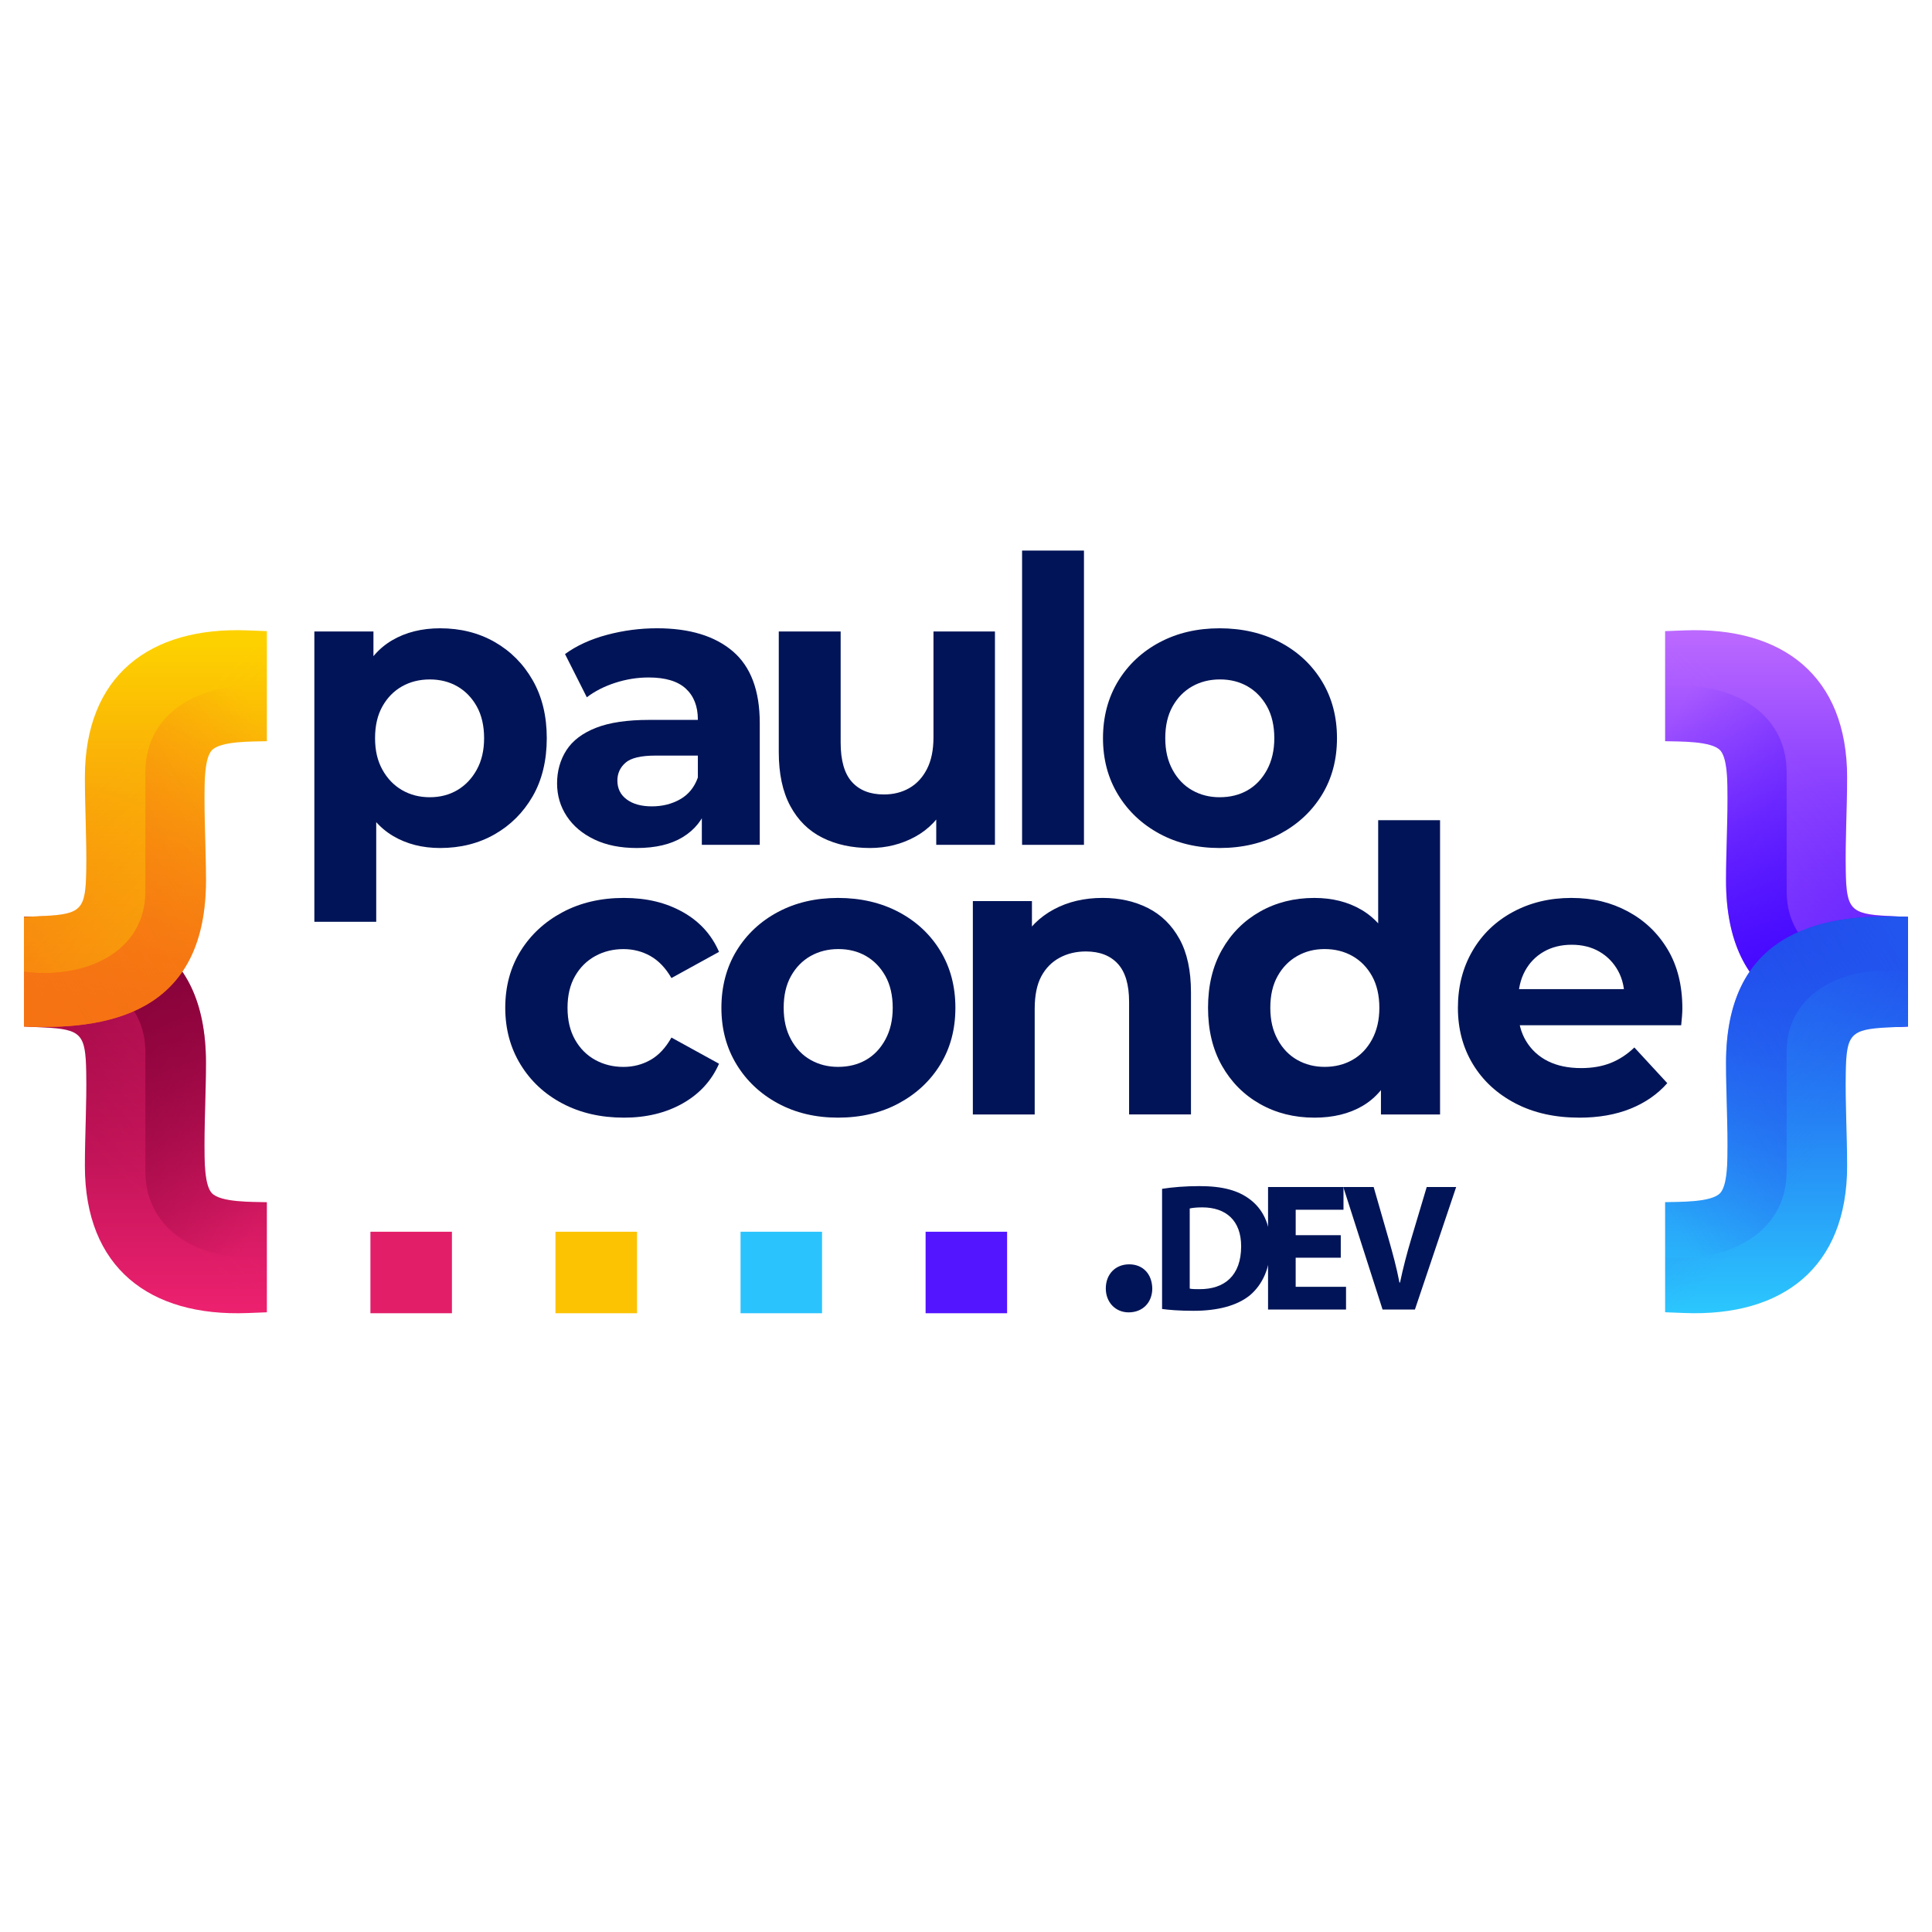
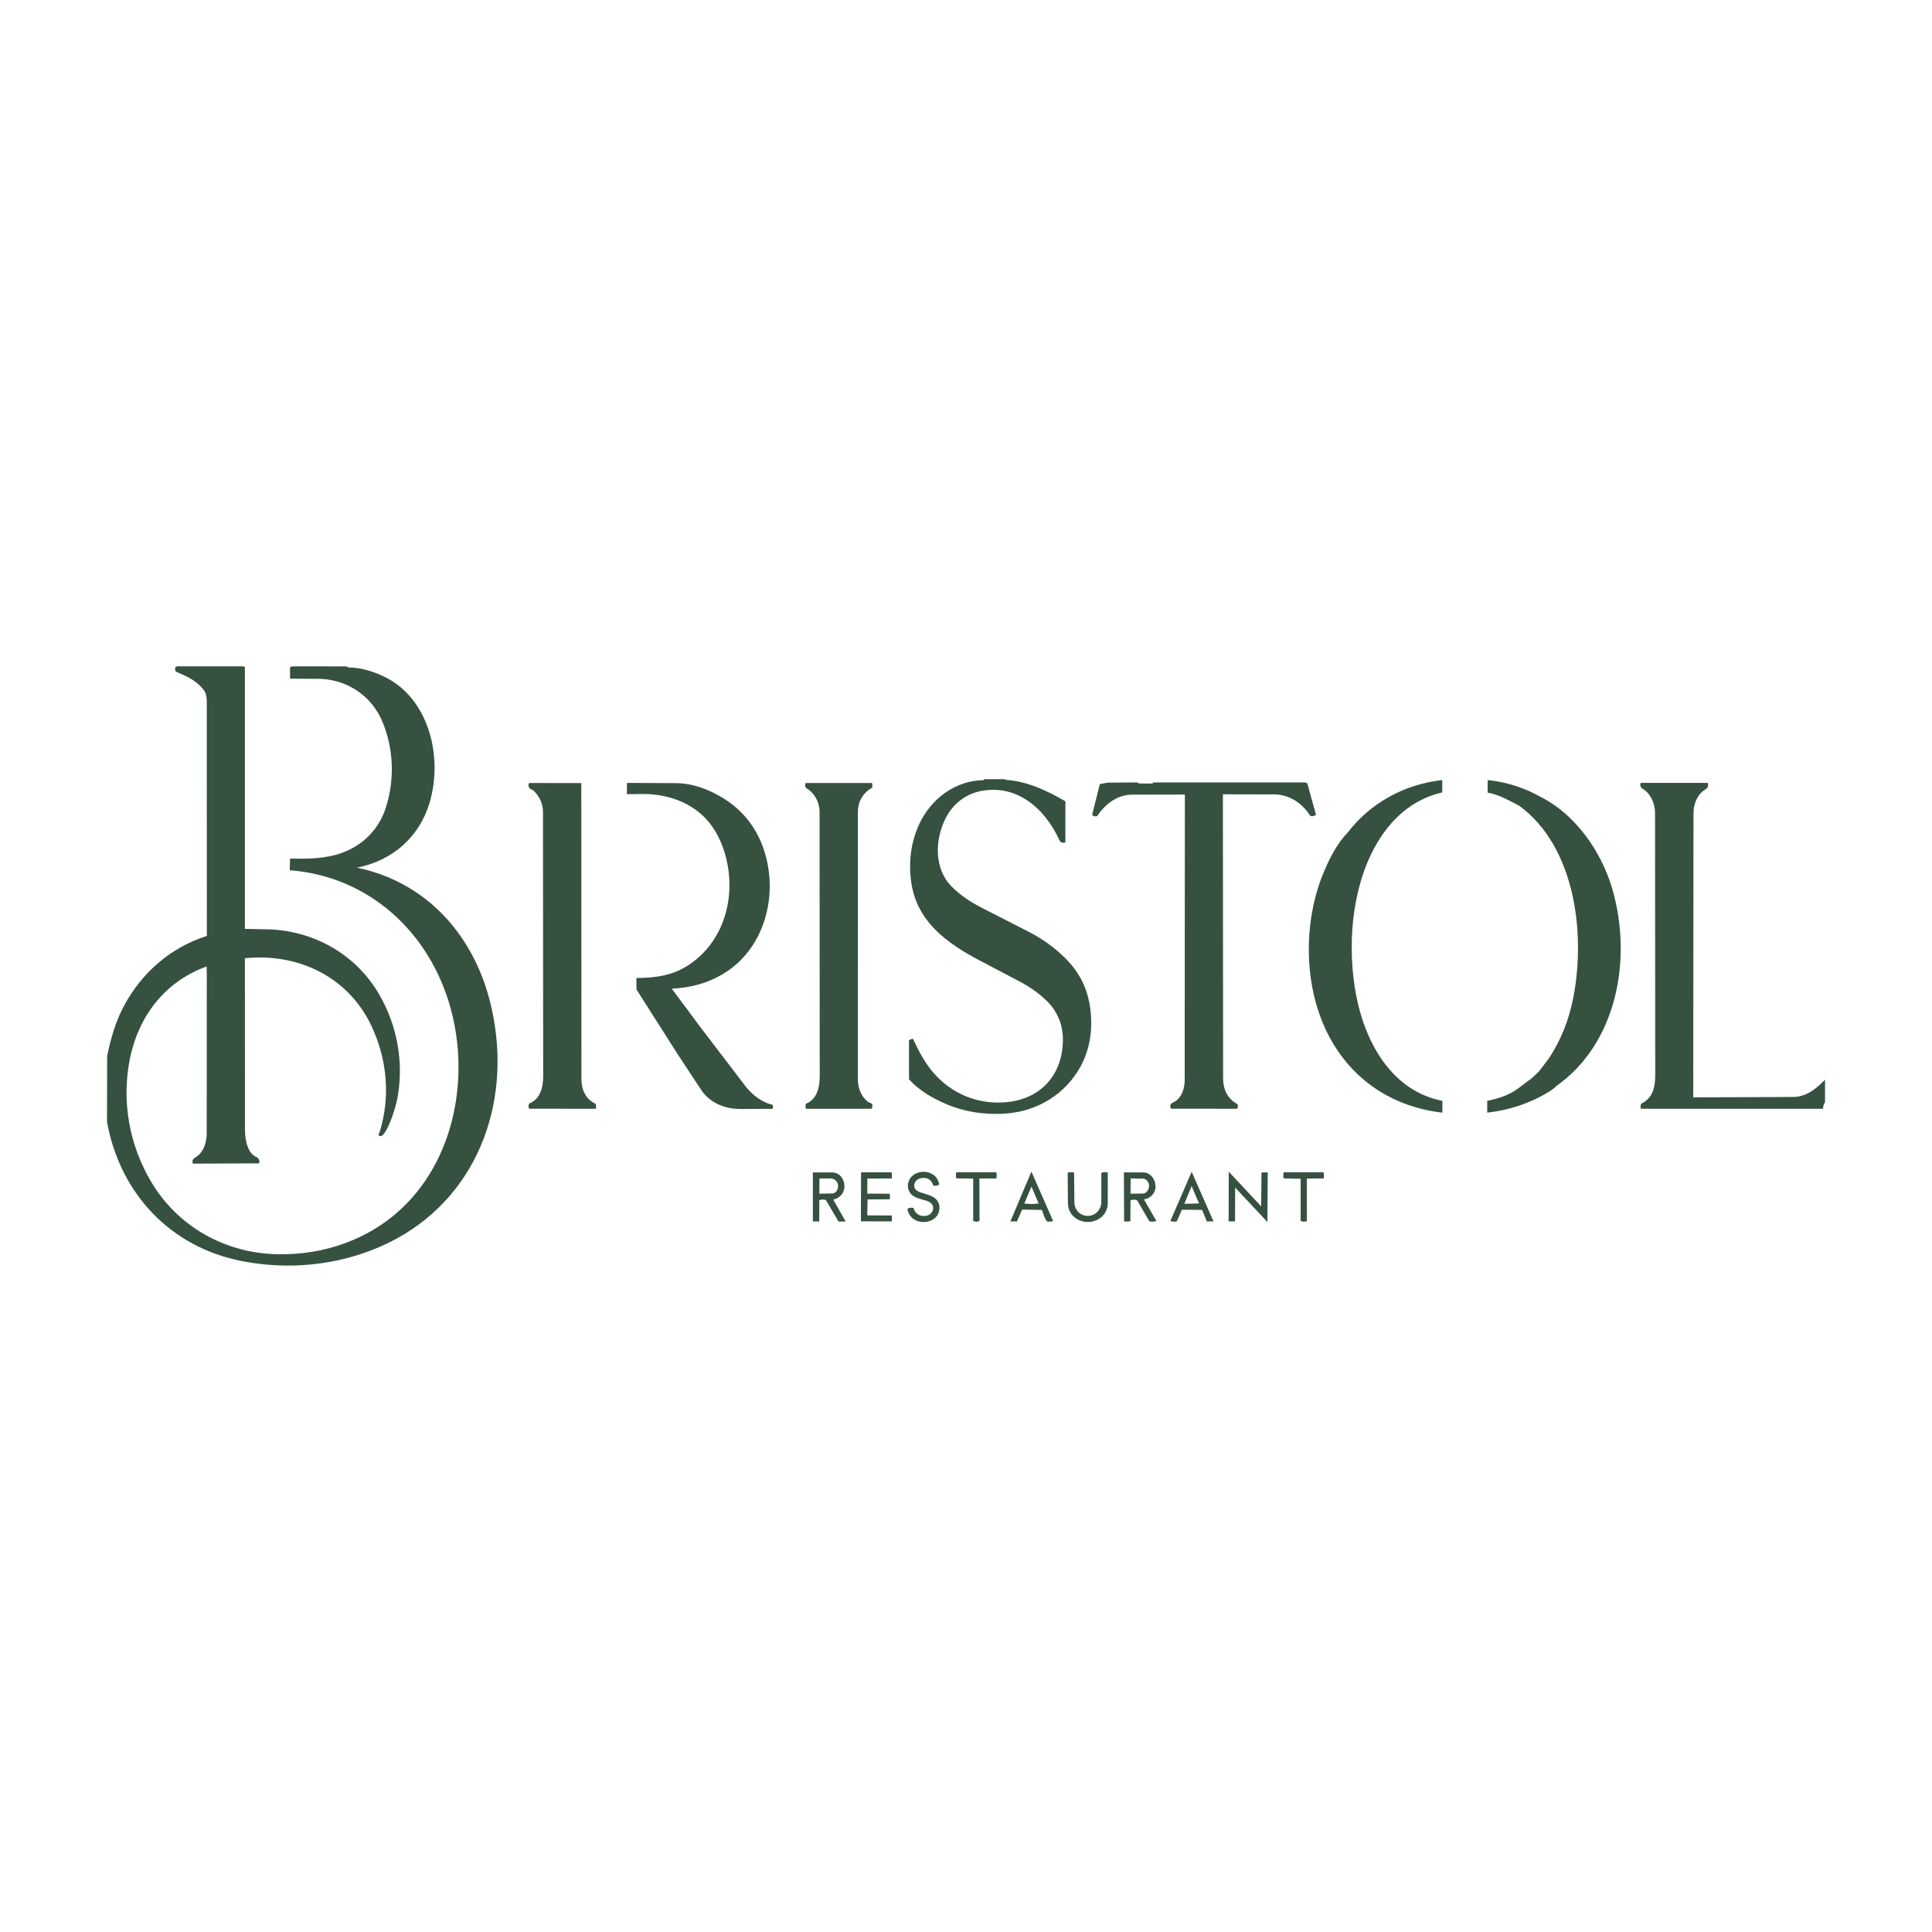
- <svg xmlns="http://www.w3.org/2000/svg" xmlns:xlink="http://www.w3.org/1999/xlink" id="Layer_1" data-name="Layer 1" viewBox="0 0 1080 1080">
+ <svg xmlns="http://www.w3.org/2000/svg" id="Layer_1" data-name="Layer 1" viewBox="0 0 1080 1080">
  <defs>
    <style>
      .cls-1 {
-         mask: url(#mask);
-       }
- 
-       .cls-2 {
-         fill: #f67313;
-       }
- 
-       .cls-2, .cls-3, .cls-4, .cls-5, .cls-6, .cls-7, .cls-8, .cls-9 {
-         fill-rule: evenodd;
-       }
- 
-       .cls-10 {
-         fill: #2bc3fd;
-       }
- 
-       .cls-11 {
-         fill: url(#linear-gradient-8);
-       }
- 
-       .cls-12 {
-         fill: url(#linear-gradient-7);
-       }
- 
-       .cls-13 {
-         fill: url(#linear-gradient-5);
-       }
- 
-       .cls-14 {
-         fill: url(#linear-gradient-6);
-       }
- 
-       .cls-15 {
-         fill: url(#linear-gradient-9);
-       }
- 
-       .cls-16 {
-         fill: url(#linear-gradient-4);
-       }
- 
-       .cls-17 {
-         fill: url(#linear-gradient-3);
-       }
- 
-       .cls-18 {
-         fill: url(#linear-gradient-2);
-       }
- 
-       .cls-19 {
-         fill: url(#linear-gradient);
-       }
- 
-       .cls-20 {
-         mask: url(#mask-2);
-       }
- 
-       .cls-21 {
-         mask: url(#mask-3);
-       }
- 
-       .cls-22 {
-         mask: url(#mask-4);
-       }
- 
-       .cls-23 {
-         mask: url(#mask-5);
-       }
- 
-       .cls-24 {
-         mask: url(#mask-7);
-       }
- 
-       .cls-25 {
-         mask: url(#mask-6);
-       }
- 
-       .cls-26 {
-         mask: url(#mask-1);
-       }
- 
-       .cls-3 {
-         fill: #830037;
-       }
- 
-       .cls-4 {
-         fill: #2684f5;
-       }
- 
-       .cls-27 {
-         clip-path: url(#clippath-1);
-       }
- 
-       .cls-28 {
-         clip-path: url(#clippath-3);
-       }
- 
-       .cls-29 {
-         clip-path: url(#clippath-2);
-       }
- 
-       .cls-30 {
-         fill: #fcc303;
-       }
- 
-       .cls-31 {
-         clip-rule: evenodd;
-         fill: none;
-       }
- 
-       .cls-32 {
-         fill: url(#linear-gradient-10);
-       }
- 
-       .cls-33 {
-         fill: url(#linear-gradient-11);
-       }
- 
-       .cls-34 {
-         fill: url(#linear-gradient-12);
-       }
- 
-       .cls-5 {
-         fill: #eb206e;
-       }
- 
-       .cls-35 {
-         fill: #e31e69;
-       }
- 
-       .cls-36 {
-         fill: #001457;
-       }
- 
-       .cls-6 {
-         fill: #25e;
-       }
- 
-       .cls-7 {
-         fill: #4004ff;
-       }
- 
-       .cls-8 {
-         fill: #b866ff;
-       }
- 
-       .cls-37 {
-         fill: #5314ff;
-       }
- 
-       .cls-38 {
-         clip-path: url(#clippath);
-       }
- 
-       .cls-9 {
-         fill: #fdd000;
+         fill: #365140;
      }
    </style>
-     <clipPath id="clippath">
-       <path class="cls-31" d="M13.39,512.58v61.22l11.08.54c21.22,1.01,23.33,3.87,23.74,25.06.31,17.34-.76,34.99-.76,52.42,0,56.82,36.12,84.32,90.96,82.18l10.77-.42v-61.54c-7.82-.23-26.04.25-30.86-5.17-3.61-4.06-3.85-15.16-3.97-20.22-.31-17.33.78-34.99.78-52.42,0-69.46-47.42-84.28-101.74-81.65" />
-     </clipPath>
-     <linearGradient id="linear-gradient" x1="998.71" y1="586.36" x2="998.71" y2="366.56" gradientTransform="translate(1080 1100.66) rotate(-180)" gradientUnits="userSpaceOnUse">
-       <stop offset="0" stop-color="#820036" />
-       <stop offset="1" stop-color="#ed216f" />
-     </linearGradient>
-     <linearGradient id="linear-gradient-2" x1="740.9" y1="1001.93" x2="920.65" y2="822.18" gradientTransform="translate(983.99 1478.39) rotate(-180)" gradientUnits="userSpaceOnUse">
-       <stop offset="0" stop-color="#fff" />
-       <stop offset="1" stop-color="#000" />
-     </linearGradient>
-     <mask id="mask" x="13.39" y="542.42" width="135.79" height="191.69" maskUnits="userSpaceOnUse">
-       <rect class="cls-18" x="13.39" y="542.42" width="135.79" height="191.69" />
-     </mask>
-     <linearGradient id="linear-gradient-3" x1="993.4" y1="920.9" x2="821.92" y2="821.96" gradientTransform="translate(983.99 1476.31) rotate(-180)" xlink:href="#linear-gradient-2" />
-     <mask id="mask-1" x="13.39" y="512.29" width="135.79" height="190.9" maskUnits="userSpaceOnUse">
-       <rect class="cls-17" x="13.39" y="512.29" width="135.79" height="190.9" />
-     </mask>
-     <clipPath id="clippath-1">
-       <path class="cls-31" d="M13.39,573.8v-61.22l11.08-.54c21.22-1.01,23.33-3.88,23.74-25.05.31-17.34-.76-35-.76-52.42,0-56.83,36.12-84.33,90.96-82.18l10.77.42v61.53c-7.82.23-26.04-.25-30.86,5.17-3.61,4.05-3.85,15.16-3.97,20.2-.31,17.34.78,35,.78,52.42,0,69.47-47.42,84.29-101.74,81.65" />
-     </clipPath>
-     <linearGradient id="linear-gradient-4" x1="998.71" y1="526.59" x2="998.71" y2="742.19" gradientTransform="translate(1080 1100.66) rotate(-180)" gradientUnits="userSpaceOnUse">
-       <stop offset="0" stop-color="#f56b15" />
-       <stop offset="1" stop-color="#fdd100" />
-     </linearGradient>
-     <linearGradient id="linear-gradient-5" x1="740.86" y1="855.46" x2="920.61" y2="1035.06" gradientTransform="translate(983.99 1465.28) rotate(-180)" xlink:href="#linear-gradient-2" />
-     <mask id="mask-2" x="13.39" y="352.27" width="135.79" height="191.68" maskUnits="userSpaceOnUse">
-       <rect class="cls-13" x="13.39" y="352.27" width="135.79" height="191.68" />
-     </mask>
-     <linearGradient id="linear-gradient-6" x1="993.42" y1="936.44" x2="821.93" y2="1035.39" gradientTransform="translate(983.99 1467.41) rotate(-180)" xlink:href="#linear-gradient-2" />
-     <mask id="mask-3" x="13.39" y="383.18" width="135.79" height="190.91" maskUnits="userSpaceOnUse">
-       <rect class="cls-14" x="13.39" y="383.18" width="135.79" height="190.91" />
-     </mask>
-     <clipPath id="clippath-2">
-       <path class="cls-31" d="M1066.61,573.8v-61.22l-11.09-.54c-21.23-1.02-23.34-3.88-23.73-25.06-.33-17.34.77-35,.77-52.41,0-56.83-36.12-84.33-90.97-82.18l-10.78.42v61.53c7.81.23,26.05-.25,30.87,5.17,3.61,4.05,3.86,15.16,3.95,20.2.33,17.34-.77,35-.77,52.42,0,69.47,47.43,84.29,101.74,81.65" />
-     </clipPath>
-     <linearGradient id="linear-gradient-7" x1="81.29" y1="526.45" x2="81.29" y2="747.71" gradientTransform="translate(1080 1100.66) rotate(-180)" gradientUnits="userSpaceOnUse">
-       <stop offset="0" stop-color="#3a00ff" />
-       <stop offset="1" stop-color="#bc69ff" />
-     </linearGradient>
-     <linearGradient id="linear-gradient-8" x1="219.24" y1="855.45" x2="39.47" y2="1035.07" gradientTransform="translate(1056.09 1465.28) rotate(-180)" xlink:href="#linear-gradient-2" />
-     <mask id="mask-4" x="930.81" y="352.26" width="135.79" height="191.69" maskUnits="userSpaceOnUse">
-       <rect class="cls-11" x="930.81" y="352.26" width="135.79" height="191.68" />
-     </mask>
-     <linearGradient id="linear-gradient-9" x1="-33.32" y1="936.45" x2="138.18" y2="1035.4" gradientTransform="translate(1056.09 1467.41) rotate(-180)" xlink:href="#linear-gradient-2" />
-     <mask id="mask-5" x="930.81" y="383.17" width="135.79" height="190.91" maskUnits="userSpaceOnUse">
-       <rect class="cls-15" x="930.81" y="383.18" width="135.79" height="190.91" />
-     </mask>
-     <clipPath id="clippath-3">
-       <path class="cls-31" d="M1066.61,512.58v61.22l-11.09.53c-21.23,1.01-23.34,3.88-23.73,25.06-.33,17.34.77,35,.77,52.42,0,56.82-36.12,84.32-90.97,82.17l-10.78-.42v-61.55c7.81-.23,26.05.26,30.87-5.16,3.61-4.06,3.86-15.17,3.95-20.22.33-17.34-.77-34.99-.77-52.42,0-69.46,47.43-84.3,101.74-81.65" />
-     </clipPath>
-     <linearGradient id="linear-gradient-10" x1="81.29" y1="613.64" x2="81.29" y2="350.17" gradientTransform="translate(1080 1100.66) rotate(-180)" gradientUnits="userSpaceOnUse">
-       <stop offset="0" stop-color="#1e27e8" />
-       <stop offset="1" stop-color="#2cd2ff" />
-     </linearGradient>
-     <linearGradient id="linear-gradient-11" x1="-33.32" y1="920.91" x2="138.17" y2="821.96" gradientTransform="translate(1056.09 1476.31) rotate(-180)" xlink:href="#linear-gradient-2" />
-     <mask id="mask-6" x="930.81" y="512.28" width="135.79" height="190.91" maskUnits="userSpaceOnUse">
-       <rect class="cls-33" x="930.81" y="512.28" width="135.79" height="190.91" />
-     </mask>
-     <linearGradient id="linear-gradient-12" x1="219.19" y1="1001.93" x2="39.43" y2="822.18" gradientTransform="translate(1056.09 1478.39) rotate(-180)" xlink:href="#linear-gradient-2" />
-     <mask id="mask-7" x="930.81" y="542.42" width="135.79" height="191.69" maskUnits="userSpaceOnUse">
-       <rect class="cls-34" x="930.81" y="542.42" width="135.79" height="191.69" />
-     </mask>
  </defs>
  <g>
-     <path class="cls-36" d="M175.73,515.28v-162.29h33.03v24.39l-.67,35.47,2.22,35.25v67.18h-34.59ZM246.01,474.04c-9.9,0-18.62-2.22-26.16-6.65-7.54-4.43-13.41-11.2-17.62-20.29s-6.32-20.58-6.32-34.47,2-25.57,5.99-34.59c3.99-9.01,9.79-15.74,17.4-20.17,7.61-4.43,16.52-6.65,26.72-6.65,11.38,0,21.54,2.55,30.48,7.65,8.94,5.1,16.04,12.23,21.28,21.39,5.24,9.17,7.87,19.95,7.87,32.37s-2.63,23.39-7.87,32.48c-5.25,9.09-12.34,16.18-21.28,21.28-8.94,5.1-19.1,7.65-30.48,7.65ZM240.25,445.66c5.76,0,10.9-1.33,15.41-3.99,4.51-2.66,8.13-6.46,10.86-11.42,2.73-4.95,4.1-10.83,4.1-17.62s-1.37-12.86-4.1-17.74c-2.74-4.88-6.36-8.61-10.86-11.2-4.51-2.58-9.64-3.88-15.41-3.88s-10.94,1.3-15.52,3.88c-4.58,2.59-8.24,6.32-10.97,11.2-2.74,4.88-4.1,10.79-4.1,17.74s1.36,12.67,4.1,17.62c2.73,4.95,6.39,8.76,10.97,11.42,4.58,2.66,9.75,3.99,15.52,3.99Z" />
-     <path class="cls-36" d="M355.97,474.04c-9.17,0-17.07-1.59-23.72-4.77-6.65-3.18-11.79-7.5-15.41-12.97-3.62-5.47-5.43-11.6-5.43-18.4s1.74-13.12,5.21-18.51c3.47-5.39,8.98-9.57,16.52-12.53,7.54-2.96,17.44-4.43,29.71-4.43h31.48v19.95h-27.93c-8.13,0-13.71,1.33-16.74,3.99-3.03,2.66-4.54,5.99-4.54,9.98,0,4.43,1.74,7.95,5.21,10.53,3.47,2.59,8.16,3.88,14.08,3.88s11.2-1.33,15.85-3.99c4.66-2.66,7.94-6.72,9.87-12.19l5.32,16.18c-2.52,7.39-7.09,13.12-13.75,17.18-6.65,4.07-15.22,6.1-25.72,6.1ZM392.33,472.27v-23.28l-2.22-5.1v-41.68c0-7.39-2.26-13.15-6.76-17.29-4.51-4.14-11.42-6.21-20.73-6.21-6.36,0-12.6,1-18.73,2.99-6.13,2-11.42,4.69-15.85,8.09l-12.19-24.17c6.5-4.73,14.33-8.31,23.5-10.75,9.16-2.44,18.47-3.66,27.93-3.66,18.18,0,32.29,4.29,42.35,12.86,10.05,8.57,15.08,21.95,15.08,40.13v68.06h-32.37Z" />
-     <path class="cls-36" d="M486.33,474.04c-10.05,0-18.92-1.92-26.6-5.76-7.69-3.84-13.67-9.75-17.96-17.74-4.29-7.98-6.43-18.03-6.43-30.15v-67.4h34.59v62.08c0,10.05,2.11,17.4,6.32,22.06,4.21,4.66,10.16,6.98,17.85,6.98,5.32,0,10.05-1.18,14.19-3.55,4.14-2.36,7.43-5.91,9.87-10.64,2.44-4.73,3.66-10.64,3.66-17.74v-59.19h34.36v119.28h-32.81v-33.03l5.99,9.75c-4.14,8.28-10.05,14.52-17.74,18.73-7.69,4.21-16.11,6.32-25.27,6.32Z" />
-     <path class="cls-36" d="M571.35,472.27v-164.5h34.59v164.5h-34.59Z" />
-     <path class="cls-36" d="M681.76,474.04c-12.56,0-23.76-2.66-33.59-7.98-9.83-5.32-17.55-12.6-23.17-21.84-5.62-9.24-8.42-19.77-8.42-31.59s2.81-22.58,8.42-31.81c5.62-9.23,13.34-16.48,23.17-21.73,9.83-5.24,21.02-7.87,33.59-7.87s24.02,2.63,33.92,7.87c9.9,5.25,17.66,12.49,23.28,21.73,5.62,9.24,8.42,19.84,8.42,31.81s-2.81,22.54-8.42,31.7c-5.62,9.17-13.38,16.41-23.28,21.73-9.9,5.32-21.21,7.98-33.92,7.98ZM681.76,445.66c5.91,0,11.12-1.29,15.63-3.88,4.51-2.58,8.13-6.39,10.86-11.42,2.73-5.02,4.1-10.94,4.1-17.74s-1.37-12.86-4.1-17.74c-2.74-4.88-6.36-8.61-10.86-11.2-4.51-2.58-9.64-3.88-15.41-3.88s-10.94,1.3-15.52,3.88c-4.58,2.59-8.24,6.32-10.97,11.2-2.74,4.88-4.1,10.79-4.1,17.74s1.36,12.71,4.1,17.74c2.73,5.03,6.39,8.83,10.97,11.42,4.58,2.59,9.68,3.88,15.3,3.88Z" />
+     <path class="cls-1" d="M497.45,670.4l-12.46.11-.17,8.89,13.7.05c.14,1.21.16,2.1-.1,3.33l-17.18-.05.1-27.39h17.16s.08,3.43.08,3.43l-13.74.04v8.42s12.58.08,12.58.08l.05,3.09Z" />
+     <path class="cls-1" d="M517.86,683c-5.37.72-9.78-2.14-10.62-7.26,1.12-.63,2.24-.76,3.46-.49.85,3.58,4.18,5.23,7.61,4.25,1.97-.56,3.3-2.27,3.33-4.1.06-5.15-7.62-4.01-11.67-7.25-2.39-1.92-2.97-5.07-2.04-7.74s3.24-4.48,6.18-5.11c5.22-1.12,10.16,1.69,10.92,6.9-1.07.62-2.76.93-3.39.39-.86-3-3.3-4.61-6.55-4.04-2.06.36-3.71,1.68-3.98,3.64-.7,5.12,6.92,4.27,11.31,7.45,2.67,1.93,3.35,5.17,2.21,8.4-.83,2.35-3.32,4.49-6.77,4.96Z" />
+     <path class="cls-1" d="M730.58,682.56c-1.3.54-2.67.45-3.51-.15v-23.48s-9.47-.21-9.47-.21c-.33-1.22-.29-2.42.08-3.41h22.25c.17,1.09.22,2.09.04,3.46l-9.42.03.02,23.76Z" />
+     <path class="cls-1" d="M547.57,682.26c-.91.98-2.48.79-3.55.23v-23.68s-9.43-.09-9.43-.09c-.33-1.28-.29-2.37,0-3.4h22.33c.32,1.03.37,2.13-.01,3.44l-9.44.03.1,23.48Z" />
+     <path class="cls-1" d="M642.52,682.79l-6.66-11.49c-.51-.88-2.72-.79-3.89-.34l-.08,11.7c-1.14.25-2.08.27-3.51.1l-.11-27.4,10.95.06c3.91.02,6.5,3.76,6.71,7.31.24,3.93-2.43,7.13-6.45,7.72l6.95,12.12c-1.25.43-2.41.34-3.9.22ZM642.33,662.73c-.09-1.85-1.42-3.86-3.59-3.89l-6.71-.08-.08,8.53,6.88-.09c2.28-.03,3.6-2.51,3.5-4.47Z" />
+     <polygon class="cls-1" points="708.49 683.11 690.45 663.87 690.39 682.76 686.81 682.75 686.87 654.95 705 674.35 705.18 655.44 708.66 655.35 708.49 683.11" />
+     <path class="cls-1" d="M615.63,655.74c.89-.68,2.24-.55,3.63-.26l-.02,17.12c0,6.3-5.28,10.44-11.04,10.5-5.85.06-11.18-4.14-11.23-10.43l-.13-17.16c1.15-.32,2.23-.31,3.59-.05l.16,16.56c.04,4.34,3.12,7.5,7.13,7.67s7.43-2.7,7.92-7.18v-16.78Z" />
+     <path class="cls-1" d="M582.39,676.36l-11.02-.19-2.88,6.64-3.68-.04,11.76-27.82,12.13,27.6c-.78.35-2.78.62-3.55.05-1.38-1.61-1.71-3.71-2.76-6.24ZM576.59,663.31l-4.01,9.49c2.95.26,5.27.4,8.03-.08l-4.02-9.41Z" />
+     <path class="cls-1" d="M671.97,676.37l-11.29-.14-2.76,6.37c-.74.54-2.82.37-3.66-.1l11.89-27.43,12.21,27.68-3.73.04-2.65-6.43ZM666.11,663.07l-4.05,9.87,8.23-.2-4.18-9.67Z" />
+     <path class="cls-1" d="M468.73,682.84l-6.81-11.58c-.56-.95-2.75-.83-3.91-.37l-.04,11.92-3.56-.03-.02-27.39,10.82.02c4.13,0,6.64,3.6,6.83,7.31s-2.19,7.01-6.25,7.86l6.94,12.26h-3.99ZM468.41,662.15c-.28-1.83-1.98-3.37-4.22-3.38h-6.12s-.05,8.51-.05,8.51l7.06-.12c2.72-.05,3.65-2.9,3.33-5.01Z" />
  </g>
  <g>
-     <path class="cls-36" d="M348.73,624.77c-12.86,0-24.28-2.62-34.25-7.87-9.98-5.24-17.81-12.53-23.5-21.84-5.69-9.31-8.54-19.88-8.54-31.7s2.84-22.54,8.54-31.7c5.69-9.16,13.52-16.41,23.5-21.73s21.39-7.98,34.25-7.98,23.54,2.63,32.92,7.87c9.38,5.25,16.15,12.68,20.29,22.28l-26.6,14.63c-3.25-5.62-7.17-9.72-11.75-12.3-4.58-2.58-9.61-3.88-15.08-3.88-5.76,0-11.01,1.3-15.74,3.88-4.73,2.59-8.5,6.32-11.31,11.2-2.81,4.88-4.21,10.79-4.21,17.74s1.4,12.9,4.21,17.85c2.81,4.95,6.58,8.72,11.31,11.31,4.73,2.59,9.98,3.88,15.74,3.88,5.47,0,10.49-1.29,15.08-3.88,4.58-2.58,8.5-6.76,11.75-12.53l26.6,14.63c-4.14,9.46-10.9,16.85-20.29,22.17-9.39,5.32-20.36,7.98-32.92,7.98Z" />
-     <path class="cls-36" d="M468.45,624.77c-12.56,0-23.76-2.66-33.59-7.98-9.83-5.32-17.55-12.6-23.17-21.84-5.62-9.24-8.42-19.77-8.42-31.59s2.81-22.58,8.42-31.81c5.62-9.23,13.34-16.48,23.17-21.73,9.83-5.24,21.02-7.87,33.59-7.87s24.02,2.63,33.92,7.87c9.9,5.25,17.66,12.49,23.28,21.73,5.62,9.24,8.42,19.84,8.42,31.81s-2.81,22.54-8.42,31.7c-5.62,9.17-13.38,16.41-23.28,21.73-9.9,5.32-21.21,7.98-33.92,7.98ZM468.45,596.39c5.91,0,11.12-1.29,15.63-3.88,4.51-2.58,8.13-6.39,10.86-11.42,2.73-5.02,4.1-10.94,4.1-17.74s-1.37-12.86-4.1-17.74c-2.74-4.88-6.36-8.61-10.86-11.2-4.51-2.58-9.64-3.88-15.41-3.88s-10.94,1.3-15.52,3.88c-4.58,2.59-8.24,6.32-10.97,11.2-2.74,4.88-4.1,10.79-4.1,17.74s1.36,12.71,4.1,17.74c2.73,5.03,6.39,8.83,10.97,11.42,4.58,2.59,9.68,3.88,15.3,3.88Z" />
-     <path class="cls-36" d="M543.83,623v-119.28h33.03v33.03l-6.21-9.98c4.29-7.98,10.42-14.11,18.4-18.4,7.98-4.29,17.07-6.43,27.27-6.43,9.46,0,17.92,1.88,25.38,5.65,7.46,3.77,13.34,9.53,17.63,17.29,4.29,7.76,6.43,17.7,6.43,29.82v68.28h-34.59v-62.96c0-9.61-2.11-16.7-6.32-21.28-4.21-4.58-10.16-6.87-17.85-6.87-5.47,0-10.39,1.19-14.74,3.55-4.36,2.37-7.76,5.84-10.2,10.42-2.44,4.58-3.66,10.64-3.66,18.18v58.97h-34.59Z" />
-     <path class="cls-36" d="M734.71,624.77c-11.23,0-21.36-2.55-30.37-7.65-9.02-5.1-16.11-12.23-21.28-21.39-5.18-9.16-7.76-19.95-7.76-32.37s2.58-23.2,7.76-32.37c5.17-9.16,12.27-16.29,21.28-21.39,9.01-5.1,19.14-7.65,30.37-7.65,10.05,0,18.84,2.22,26.38,6.65,7.54,4.43,13.38,11.16,17.51,20.17,4.14,9.02,6.21,20.55,6.21,34.59s-2,25.42-5.99,34.59c-3.99,9.17-9.72,15.93-17.18,20.29-7.46,4.36-16.44,6.54-26.94,6.54ZM740.48,596.39c5.76,0,10.94-1.29,15.52-3.88,4.58-2.58,8.24-6.39,10.97-11.42,2.73-5.02,4.1-10.94,4.1-17.74s-1.37-12.86-4.1-17.74c-2.74-4.88-6.39-8.61-10.97-11.2-4.58-2.58-9.75-3.88-15.52-3.88s-10.72,1.3-15.3,3.88c-4.58,2.59-8.24,6.32-10.97,11.2-2.74,4.88-4.1,10.79-4.1,17.74s1.36,12.71,4.1,17.74c2.73,5.03,6.39,8.83,10.97,11.42,4.58,2.59,9.68,3.88,15.3,3.88ZM771.96,623v-24.39l.67-35.47-2.22-35.25v-69.39h34.59v164.5h-33.03Z" />
-     <path class="cls-36" d="M882.81,624.77c-13.6,0-25.5-2.66-35.69-7.98s-18.11-12.6-23.72-21.84c-5.62-9.24-8.42-19.77-8.42-31.59s2.7-22.39,8.09-31.7c5.39-9.31,12.93-16.59,22.61-21.84,9.68-5.24,20.58-7.87,32.7-7.87s22.21,2.52,31.59,7.54c9.38,5.03,16.81,12.12,22.28,21.28,5.47,9.17,8.2,20.17,8.2,33.03,0,1.33-.08,2.85-.22,4.54-.15,1.7-.3,3.29-.44,4.77h-96.88v-20.17h78.7l-13.52,5.99c.15-6.21-1.04-11.6-3.55-16.18-2.52-4.58-5.99-8.17-10.42-10.75-4.43-2.58-9.61-3.88-15.52-3.88s-11.12,1.3-15.63,3.88c-4.51,2.59-8.02,6.21-10.53,10.86-2.51,4.66-3.77,10.16-3.77,16.52v5.32c0,6.65,1.48,12.42,4.43,17.29,2.96,4.88,7.02,8.61,12.19,11.2,5.17,2.59,11.38,3.88,18.62,3.88,6.21,0,11.71-.96,16.52-2.88,4.8-1.92,9.2-4.8,13.19-8.65l18.4,19.95c-5.47,6.21-12.34,10.97-20.62,14.3-8.28,3.33-17.81,4.99-28.6,4.99Z" />
-   </g>
-   <g class="cls-38">
-     <rect class="cls-19" x="13.39" y="509.94" width="135.79" height="226.19" />
-   </g>
-   <g class="cls-1">
-     <path class="cls-5" d="M13.39,543.19c33.49-4.46,67.88,10.51,67.88,44.77v66.73c0,35.56,34.3,51.29,67.91,48.1v30.77l-10.77.42c-54.85,2.15-90.96-25.35-90.96-82.18,0-17.43,1.08-35.07.76-52.42-.41-21.19-2.52-24.05-23.74-25.06l-11.08-.54v-30.61Z" />
-   </g>
-   <g class="cls-26">
-     <path class="cls-3" d="M13.39,512.58v30.61c33.49-4.46,67.88,10.51,67.88,44.77v66.73c0,35.56,34.3,51.29,67.91,48.1v-30.77c-7.82-.23-26.04.25-30.86-5.17-3.61-4.06-3.85-15.16-3.97-20.22-.31-17.33.78-34.99.78-52.42,0-69.46-47.42-84.28-101.74-81.65" />
-   </g>
-   <g class="cls-27">
-     <rect class="cls-16" x="13.39" y="350.23" width="135.79" height="226.2" />
-   </g>
-   <g class="cls-20">
-     <path class="cls-9" d="M13.39,543.18c33.49,4.46,67.88-10.51,67.88-44.77v-66.73c0-35.55,34.3-51.28,67.91-48.09v-30.77l-10.77-.42c-54.85-2.15-90.96,25.35-90.96,82.18,0,17.43,1.08,35.08.76,52.42-.41,21.17-2.52,24.04-23.74,25.05l-11.08.54v30.6Z" />
-   </g>
-   <g class="cls-21">
-     <path class="cls-2" d="M13.39,573.8v-30.62c33.49,4.46,67.88-10.51,67.88-44.77v-66.73c0-35.55,34.3-51.28,67.91-48.09v30.76c-7.82.23-26.04-.25-30.86,5.17-3.61,4.05-3.85,15.16-3.97,20.2-.31,17.34.78,35,.78,52.42,0,69.47-47.42,84.29-101.74,81.65" />
-   </g>
-   <g class="cls-29">
-     <rect class="cls-12" x="930.81" y="350.23" width="135.79" height="226.2" />
-   </g>
-   <g class="cls-22">
-     <path class="cls-8" d="M1066.61,543.18c-33.49,4.46-67.87-10.51-67.87-44.77v-66.73c0-35.55-34.31-51.29-67.92-48.1v-30.76l10.78-.42c54.85-2.15,90.97,25.35,90.97,82.18,0,17.41-1.1,35.07-.77,52.41.4,21.18,2.5,24.04,23.73,25.06l11.09.54v30.6Z" />
-   </g>
-   <g class="cls-23">
-     <path class="cls-7" d="M1066.61,573.8v-30.62c-33.49,4.46-67.87-10.51-67.87-44.77v-66.73c0-35.55-34.31-51.29-67.92-48.1v30.77c7.81.23,26.05-.25,30.87,5.17,3.61,4.05,3.86,15.16,3.95,20.2.33,17.34-.77,35-.77,52.42,0,69.47,47.43,84.29,101.74,81.65" />
-   </g>
-   <g class="cls-28">
-     <rect class="cls-32" x="930.81" y="509.93" width="135.79" height="226.21" />
-   </g>
-   <g class="cls-25">
-     <path class="cls-6" d="M1066.61,512.58v30.6c-33.49-4.45-67.87,10.52-67.87,44.78v66.73c0,35.56-34.31,51.28-67.92,48.1v-30.77c7.81-.23,26.05.26,30.87-5.16,3.61-4.06,3.86-15.17,3.95-20.22.33-17.34-.77-34.99-.77-52.42,0-69.46,47.43-84.3,101.74-81.65" />
-   </g>
-   <g class="cls-24">
-     <path class="cls-4" d="M1066.61,543.18c-33.49-4.45-67.87,10.52-67.87,44.78v66.73c0,35.56-34.31,51.28-67.92,48.1v30.77l10.78.42c54.85,2.15,90.97-25.35,90.97-82.17,0-17.43-1.1-35.08-.77-52.42.4-21.18,2.5-24.05,23.73-25.06l11.09-.53v-30.62Z" />
-   </g>
-   <g>
-     <rect class="cls-37" x="517.42" y="688.55" width="45.56" height="45.56" />
-     <rect class="cls-10" x="413.97" y="688.55" width="45.56" height="45.56" />
-     <rect class="cls-30" x="310.51" y="688.55" width="45.58" height="45.56" />
-     <rect class="cls-35" x="207.07" y="688.55" width="45.56" height="45.56" />
-   </g>
-   <g>
-     <path class="cls-36" d="M618.15,720.27c0-7.98,5.37-13.5,13.06-13.5s12.77,5.37,12.92,13.5c0,7.69-5.23,13.35-13.21,13.35-7.4,0-12.77-5.66-12.77-13.35Z" />
-     <path class="cls-36" d="M649.61,664.56c5.69-.91,13.11-1.52,20.83-1.52,13.11,0,21.64,2.44,28.15,7.32,7.11,5.28,11.58,13.72,11.58,25.81,0,13.11-4.78,22.15-11.28,27.74-7.21,6-18.29,8.84-31.7,8.84-8.03,0-13.82-.51-17.58-1.02v-67.16ZM665.05,720.34c1.32.31,3.56.31,5.39.31,14.12.1,23.37-7.62,23.37-23.98,0-14.23-8.33-21.74-21.74-21.74-3.35,0-5.69.31-7.01.61v44.81Z" />
-     <path class="cls-36" d="M749.49,703.07h-25.2v16.26h28.15v12.7h-43.59v-68.48h42.17v12.7h-26.72v14.23h25.2v12.6Z" />
-     <path class="cls-36" d="M772.86,732.02l-21.95-68.48h16.97l8.33,28.96c2.34,8.23,4.47,15.95,6.1,24.49h.3c1.73-8.23,3.86-16.36,6.2-24.18l8.74-29.26h16.46l-23.06,68.48h-18.09Z" />
+     <path class="cls-1" d="M732.72,456.14c.75.31,1.74.1,2.95-.62l-4.85-17.54c-.55-.34-.88-.59-1.69-.59h-84.13c-.54,0-.74.39-.71.63l-7.64-.06c-.28-.31-.78-.59-1.42-.59l-16.43.15-4.01.82-4.27,17.08c.23.81,2.42,1.4,3.04.47,4.33-6.54,11.2-11.64,19.2-11.67l29.59-.06-.1,159.6c0,4.9-1.82,9.9-5.53,12.01l-1.99,1.13c-.64.36-.68,2.85-.01,2.87l36.75.03c.54-.05.61-2.04.3-2.53-.25-.39-8.03-3.24-8.04-14.5l-.12-158.75,28.6.06c7.7.02,14.57,4.01,19.25,10.51.33.62.81,1.37,1.27,1.56Z" />
+     <path class="cls-1" d="M485.12,615.89c-3.61-2.86-5.57-7.53-5.57-12.63l.02-149.21c0-10.07,7.91-13.66,7.9-13.63.28-.8.29-1.79-.05-2.73h-37.1c-.84,2.5.43,2.84,1.96,3.96,3.47,2.54,5.87,7.33,5.87,12.28l.08,147.67c0,6.84-1.85,13.13-7.71,15.39-.31.69-.38,2.45.19,2.84l36.4-.02c.65-.48.82-2.54.27-2.81l-2.25-1.11Z" />
+     <path class="cls-1" d="M325.03,602.94l-.08-165.19-29.11-.05c-1.01,1.16-.18,3.59,1.88,3.79,3.41,2.96,5.81,7.27,5.81,12.46l.11,147.65c0,6.61-1.86,12.86-7.59,15.15-.7.28-.8,3.03-.06,3.03l37.15.02c.15-1.39.1-2.22-.3-2.81-.17-.25-7.82-2.69-7.82-14.05Z" />
+     <path class="cls-1" d="M417.29,607.94l-25.54-33.46-16.22-21.81c10.16-.49,19.34-2.85,27.88-7.77,24.2-13.93,32.24-44.93,23.36-70.62-4.09-11.84-11.69-21.37-22.16-27.88-8.16-5.07-17.22-8.57-26.95-8.62l-27.16-.14-.09,6.33,7.75-.12c12.32-.18,24.44,3.09,33.77,11.26,6.42,5.62,10.42,12.91,12.98,21.02,6.44,20.41,2.07,44.07-13.92,58.61-10.45,9.5-21.02,11.93-35.25,11.95l.04,6.41,22.78,35.81,13.33,20.24c4.8,7.29,13.17,10.8,21.98,10.77l18.03-.07c.25-.66.27-1.67-.03-2.25-5.93-1.42-10.55-5.02-14.58-9.64Z" />
+     <path class="cls-1" d="M595.34,535.45c-6.11-5.99-12.83-10.77-20.47-14.67l-26.07-13.33c-6.23-3.19-11.79-6.85-16.75-11.78-9.95-9.89-9.62-26.37-3.28-38.58,3.93-7.56,10.73-13.04,19.13-14.8,20.07-4.22,36.05,9.28,44.25,27.24.56,1.23,1.46,1.97,3.4,1.35l.02-22.94c-10.15-5.94-21.21-11.11-32.79-11.93-.52-.19-.93-.4-1.53-.45h-10.38c-.61.05-1.02.26-1.11.56-15.66.13-29.45,10.45-35.99,24.76-4.7,10.29-5.98,21.44-4.35,32.55,3.14,21.53,19.62,33.69,37.95,43.34l22.64,11.92c5.58,2.94,10.67,6.47,15.17,10.85,5.94,5.77,9,13.31,8.99,21.59-.03,19.25-11.92,33.04-31.26,34.96-16.16,1.6-31.13-4.58-41.57-16.96-4.64-5.5-7.8-11.68-10.88-18.24-.26-.56-2.35.34-2.35,1.02l.02,21.43c5.63,6.17,12.64,10.31,20.31,13.64,10.48,4.55,21.24,6.2,32.8,5.57,18.19-1,34.4-10.64,43.06-26.86,5.94-11.12,6.98-24.2,4.36-36.47-2-9.36-6.6-17.15-13.33-23.75Z" />
+     <path class="cls-1" d="M758.1,556.37c-5.16-26.89-2.62-59.36,10.58-83.14,8.23-14.83,20.43-26.34,37.55-30.28v-6.89c-21.16,2.34-40.2,12.78-52.94,29.43-5.52,5.68-9.43,13.11-12.79,20.84-12.45,28.67-12.05,66.35,2.93,93.87,13.11,24.06,35.43,38.56,62.83,41.79l.08-6.61c-28.04-5.39-43.09-32.14-48.25-59.01Z" />
+     <path class="cls-1" d="M861.87,445.8l-1.09-.56c-1.62-.83-3.23-1.75-4.88-2.51-7.57-3.5-15.62-5.75-24.24-6.67l-.09,7c6.67,1.2,12.04,4.51,17.7,7.37,31.21,22.89,37.28,71.21,30.16,107.48-2.43,12.4-6.91,23.72-13.84,34.09l-5.46,7.13-3.73,3.47-.74.81c.09-.2.22-.39.42-.57l-7.33,5.52c-5.08,3.83-11.07,5.73-17.4,7l.02,6.62c9.48-1.11,17.99-3.45,26.17-7.24,4.11-1.9,8.06-3.99,11.66-6.8.19-.15.42-.5.5-.63,34.37-23.97,43.03-71.73,31.46-110.8-6.15-20.77-20.45-40.99-39.29-50.71Z" />
+     <path class="cls-1" d="M856.08,602.83l.32-.24c-.12.08-.23.16-.32.24Z" />
+     <path class="cls-1" d="M199.45,485.04c20.19-3.97,35.12-17.33,40.75-36.53,7.66-26.13-.77-58.98-26.23-70.64-6.24-2.86-12.88-4.79-19.41-4.78-.29-.32-.73-.57-1.35-.57l-29.15-.02c-.9,0-1.51.14-1.95.63l.02,6.24,17.37.12c15.29.82,28.37,9.73,34.31,24.06,6.23,14.99,6.85,31.85,2.06,47.37-4.26,13.83-14.88,23.51-28.78,27.09-8.15,2.1-16.22,2.1-24.94,1.94l-.2,6.53c44.45,3.37,78.53,34.89,90.08,77.64,10.11,37.43,2.51,81.32-25.32,109.29-19.09,19.19-45.36,28.42-72.28,27.7-28.82-.77-54.85-15.39-69.7-40.1-12.31-20.48-16.82-44.87-12.27-68.38,4.72-24.36,19.6-43.9,43.07-52.38l.07,5.67-.05,87.33c0,4.74-1.36,10.27-5.5,13.2-1.33.94-3.23,1.76-2.16,4.04l36.81-.17c.87-.4-.05-3.02-1.02-3.38-5.11-1.86-6.75-9.28-6.75-15.6l-.04-95.69c30.11-3.03,58.05,10.6,70.9,38.17,8.63,18.53,10.55,39.39,4.41,59.05-.25.69-.8,1.23-.49,1.66,2.82,3.91,9.13-12.54,10.68-21.9,3.25-19.52-.44-39.37-10.26-56.47-12.76-22.21-35.56-35.28-60.69-36.61l-14.55-.31v-145.5c.03-.24.02-.72-.12-.9-.18-.22-.59-.36-1.15-.36h-36.4c-.7,0-1.07.27-1.16.64-.24.42-.24,1.45.03,1.99.6,1.18,10.15,3.11,15.8,10.6,2.06,2.73,1.63,6.2,1.71,9.21v45.5s.04,82.77.04,82.77c-20.23,6.42-36.47,20.52-46.48,39.36-4.71,8.87-7.23,18.1-9.26,27.72l-.08,36.89c7.21,39.77,35.2,70.02,75.59,77.84,25.95,5.03,52.95,2.4,77.11-8.1,50.55-21.96,73.1-74.38,63.42-127.62-7.29-41.72-34.27-75.52-76.47-84.27Z" />
+     <path class="cls-1" d="M1002.59,613.21l-56.06.22.14-158.92c0-4.85,1.99-9.75,5.38-12.36,1.66-1.28,3.37-1.56,2.61-4.5h-37.58c-.64,2.73.92,2.96,2.46,4.16,3.51,2.72,5.63,7.66,5.64,12.7l.11,146.47c0,7.25-1.63,12.9-7.62,15.86-.55.27-.7,1.71-.47,2.96h101.86c.17-1.73.4-2.83,1.14-3.53v-12.73c-4.6,4.73-10.26,9.63-17.62,9.66Z" />
  </g>
</svg>
